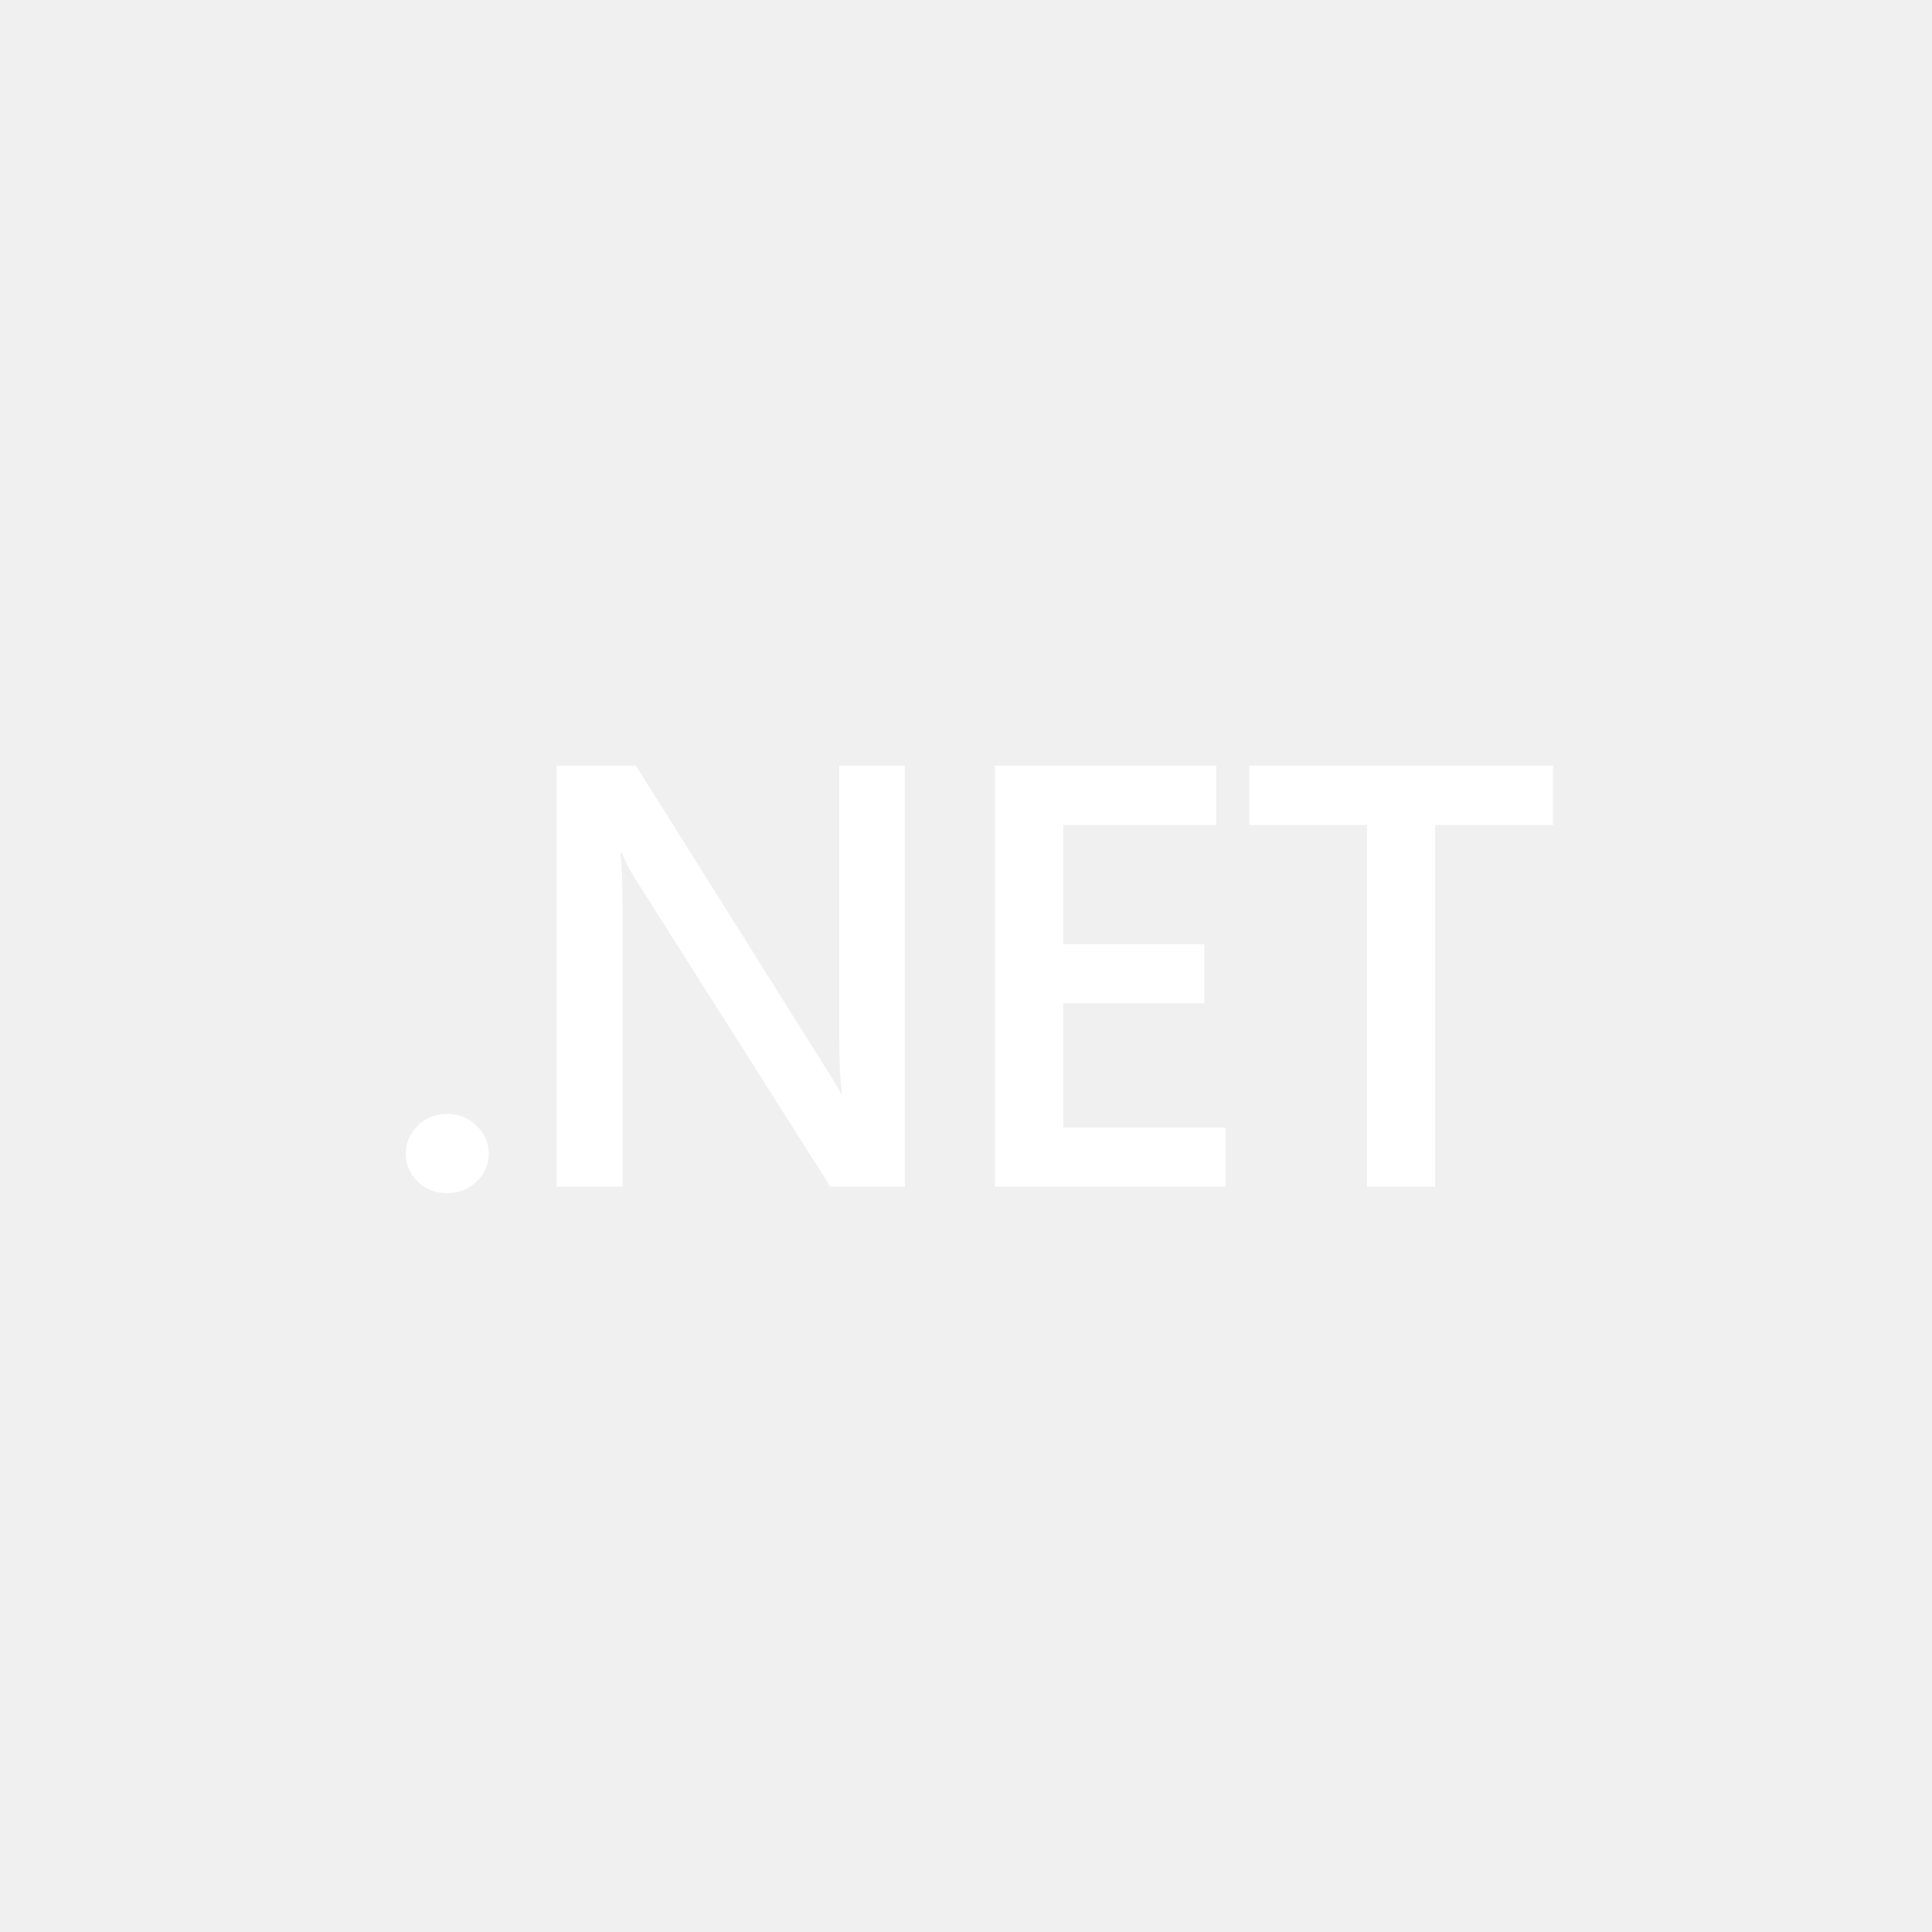
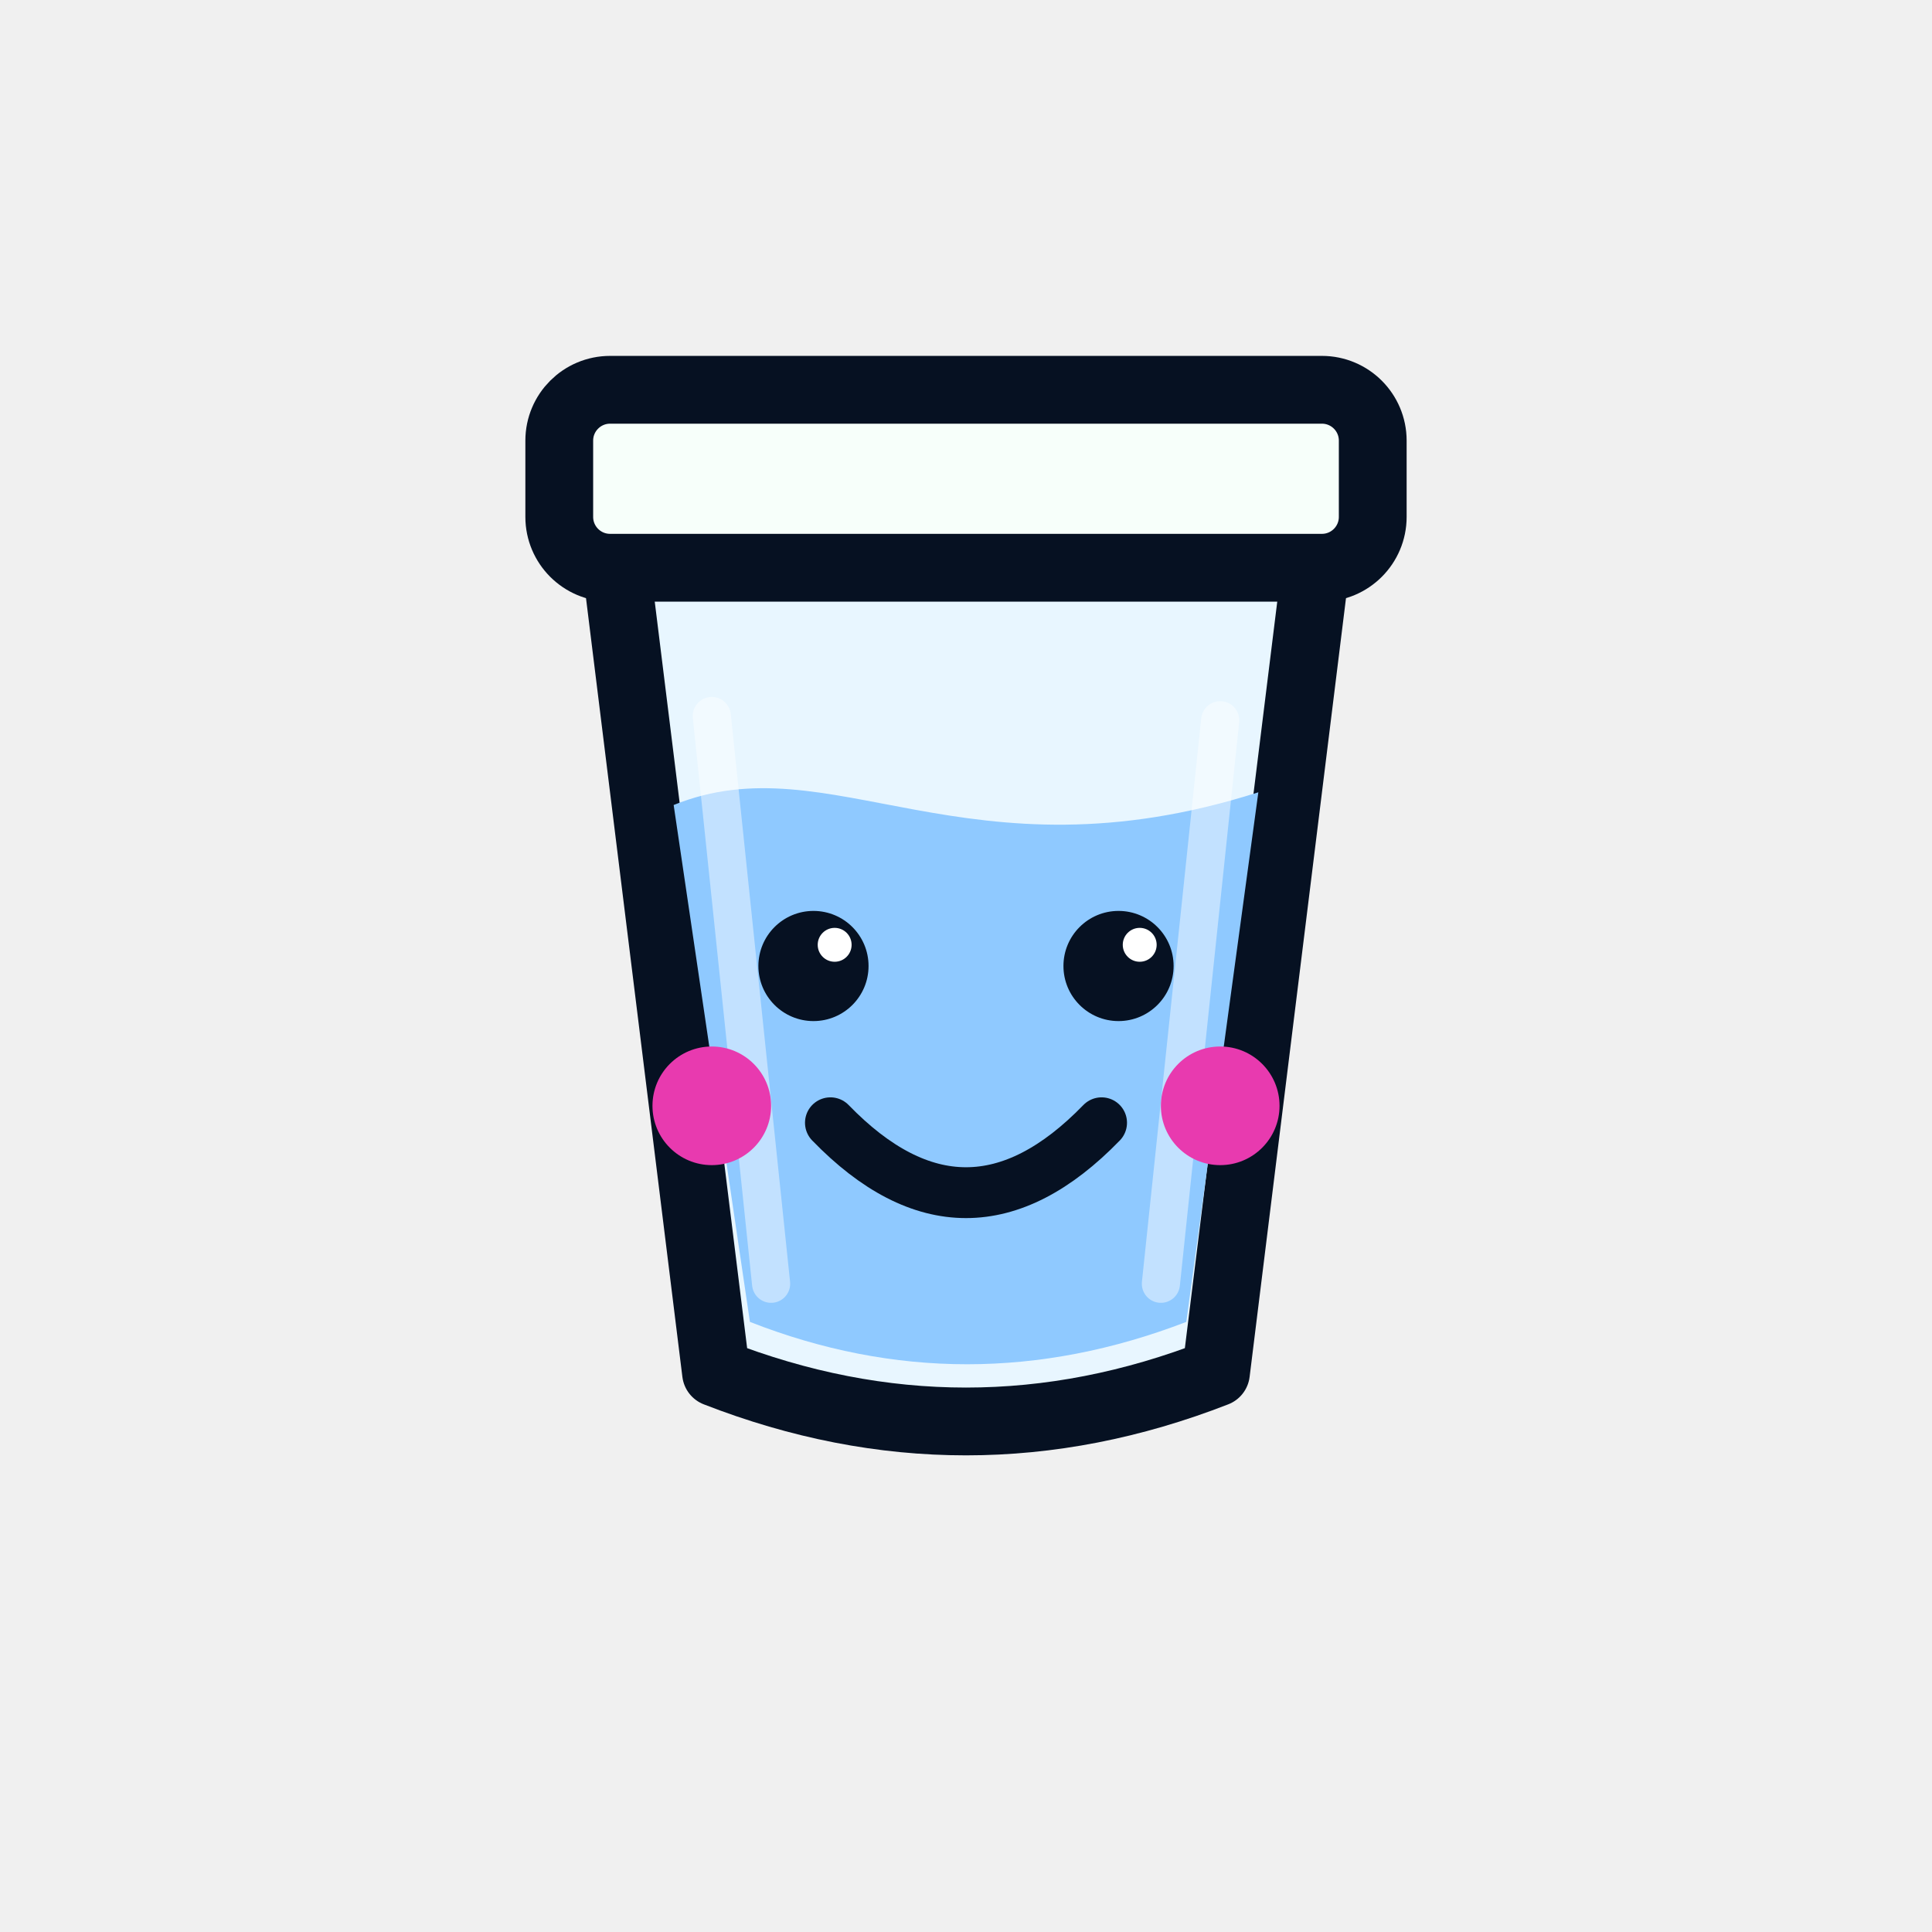
- <svg xmlns="http://www.w3.org/2000/svg" width="456" height="456" viewBox="0 0 456 456" version="1.1" xml:space="preserve" style="fill-rule:evenodd;clip-rule:evenodd;stroke-linejoin:round;stroke-miterlimit:2;">
-   <path d="m 105.5,281.609 c -2.703,0 -5.001,-0.9 -6.893,-2.702 -1.892,-1.848 -2.838,-4.042 -2.838,-6.582 0,-2.587 0.946,-4.804 2.838,-6.652 1.892,-1.848 4.19,-2.772 6.893,-2.772 2.748,0 5.068,0.924 6.96,2.772 1.937,1.848 2.906,4.064 2.906,6.652 0,2.54 -0.968,4.734 -2.906,6.582 -1.892,1.802 -4.212,2.702 -6.96,2.702 z" style="fill:#ffffff;fill-rule:nonzero;stroke-width:0.838" />
-   <path d="M 213.561,280.084 H 195.99 L 149.7,207.054 c -1.171,-1.848 -2.14,-3.765 -2.906,-5.751 h -0.406 c 0.361,2.125 0.541,6.675 0.541,13.65 v 65.132 h -15.543 v -99.36 h 18.719 l 44.737,71.298 c 1.892,2.957 3.109,4.989 3.649,6.098 h 0.27 c -0.45,-2.632 -0.676,-7.09 -0.676,-13.373 v -64.023 h 15.476 z" style="fill:#ffffff;fill-rule:nonzero;stroke-width:0.838" />
-   <path d="m 289.251,280.084 h -54.401 v -99.36 h 52.238 v 13.997 h -36.154 v 28.131 h 33.316 v 13.927 h -33.316 v 29.378 h 38.316 z" style="fill:#ffffff;fill-rule:nonzero;stroke-width:0.838" />
-   <path d="M 366.565,194.721 H 338.722 v 85.363 h -16.084 v -85.363 h -27.775 v -13.997 h 71.701 z" style="fill:#ffffff;fill-rule:nonzero;stroke-width:0.838" />
+ <svg xmlns="http://www.w3.org/2000/svg" width="456" height="456" viewBox="0 0 456 456">
+   <g transform="translate(110 74)">
+     <path d="M34 48 H202 L177 250 Q118 273 59 250 Z" fill="#E8F6FF" stroke="#061122" stroke-width="16" stroke-linejoin="round" />
+     <rect x="22" y="18" width="192" height="42" rx="12" fill="#F7FFFA" stroke="#061122" stroke-width="16" />
+     <path d="M49 116 C86 101 118 135 187 113 L170 238 Q118 258 67 238 Z" fill="#8FC9FF" />
+     <path d="M58 95 L72 229" stroke="#FFFFFF" stroke-width="9" opacity="0.45" stroke-linecap="round" />
+     <path d="M178 96 L164 229" stroke="#FFFFFF" stroke-width="9" opacity="0.45" stroke-linecap="round" />
+     <circle cx="82" cy="154" r="13" fill="#061122" />
+     <circle cx="154" cy="154" r="13" fill="#061122" />
+     <circle cx="87" cy="149" r="4" fill="#FFFFFF" />
+     <circle cx="159" cy="149" r="4" fill="#FFFFFF" />
+     <circle cx="58" cy="187" r="14" fill="#E83AAF" />
+     <circle cx="178" cy="187" r="14" fill="#E83AAF" />
+     <path d="M86 191 Q118 224 150 191" fill="none" stroke="#061122" stroke-width="12" stroke-linecap="round" />
+   </g>
</svg>
